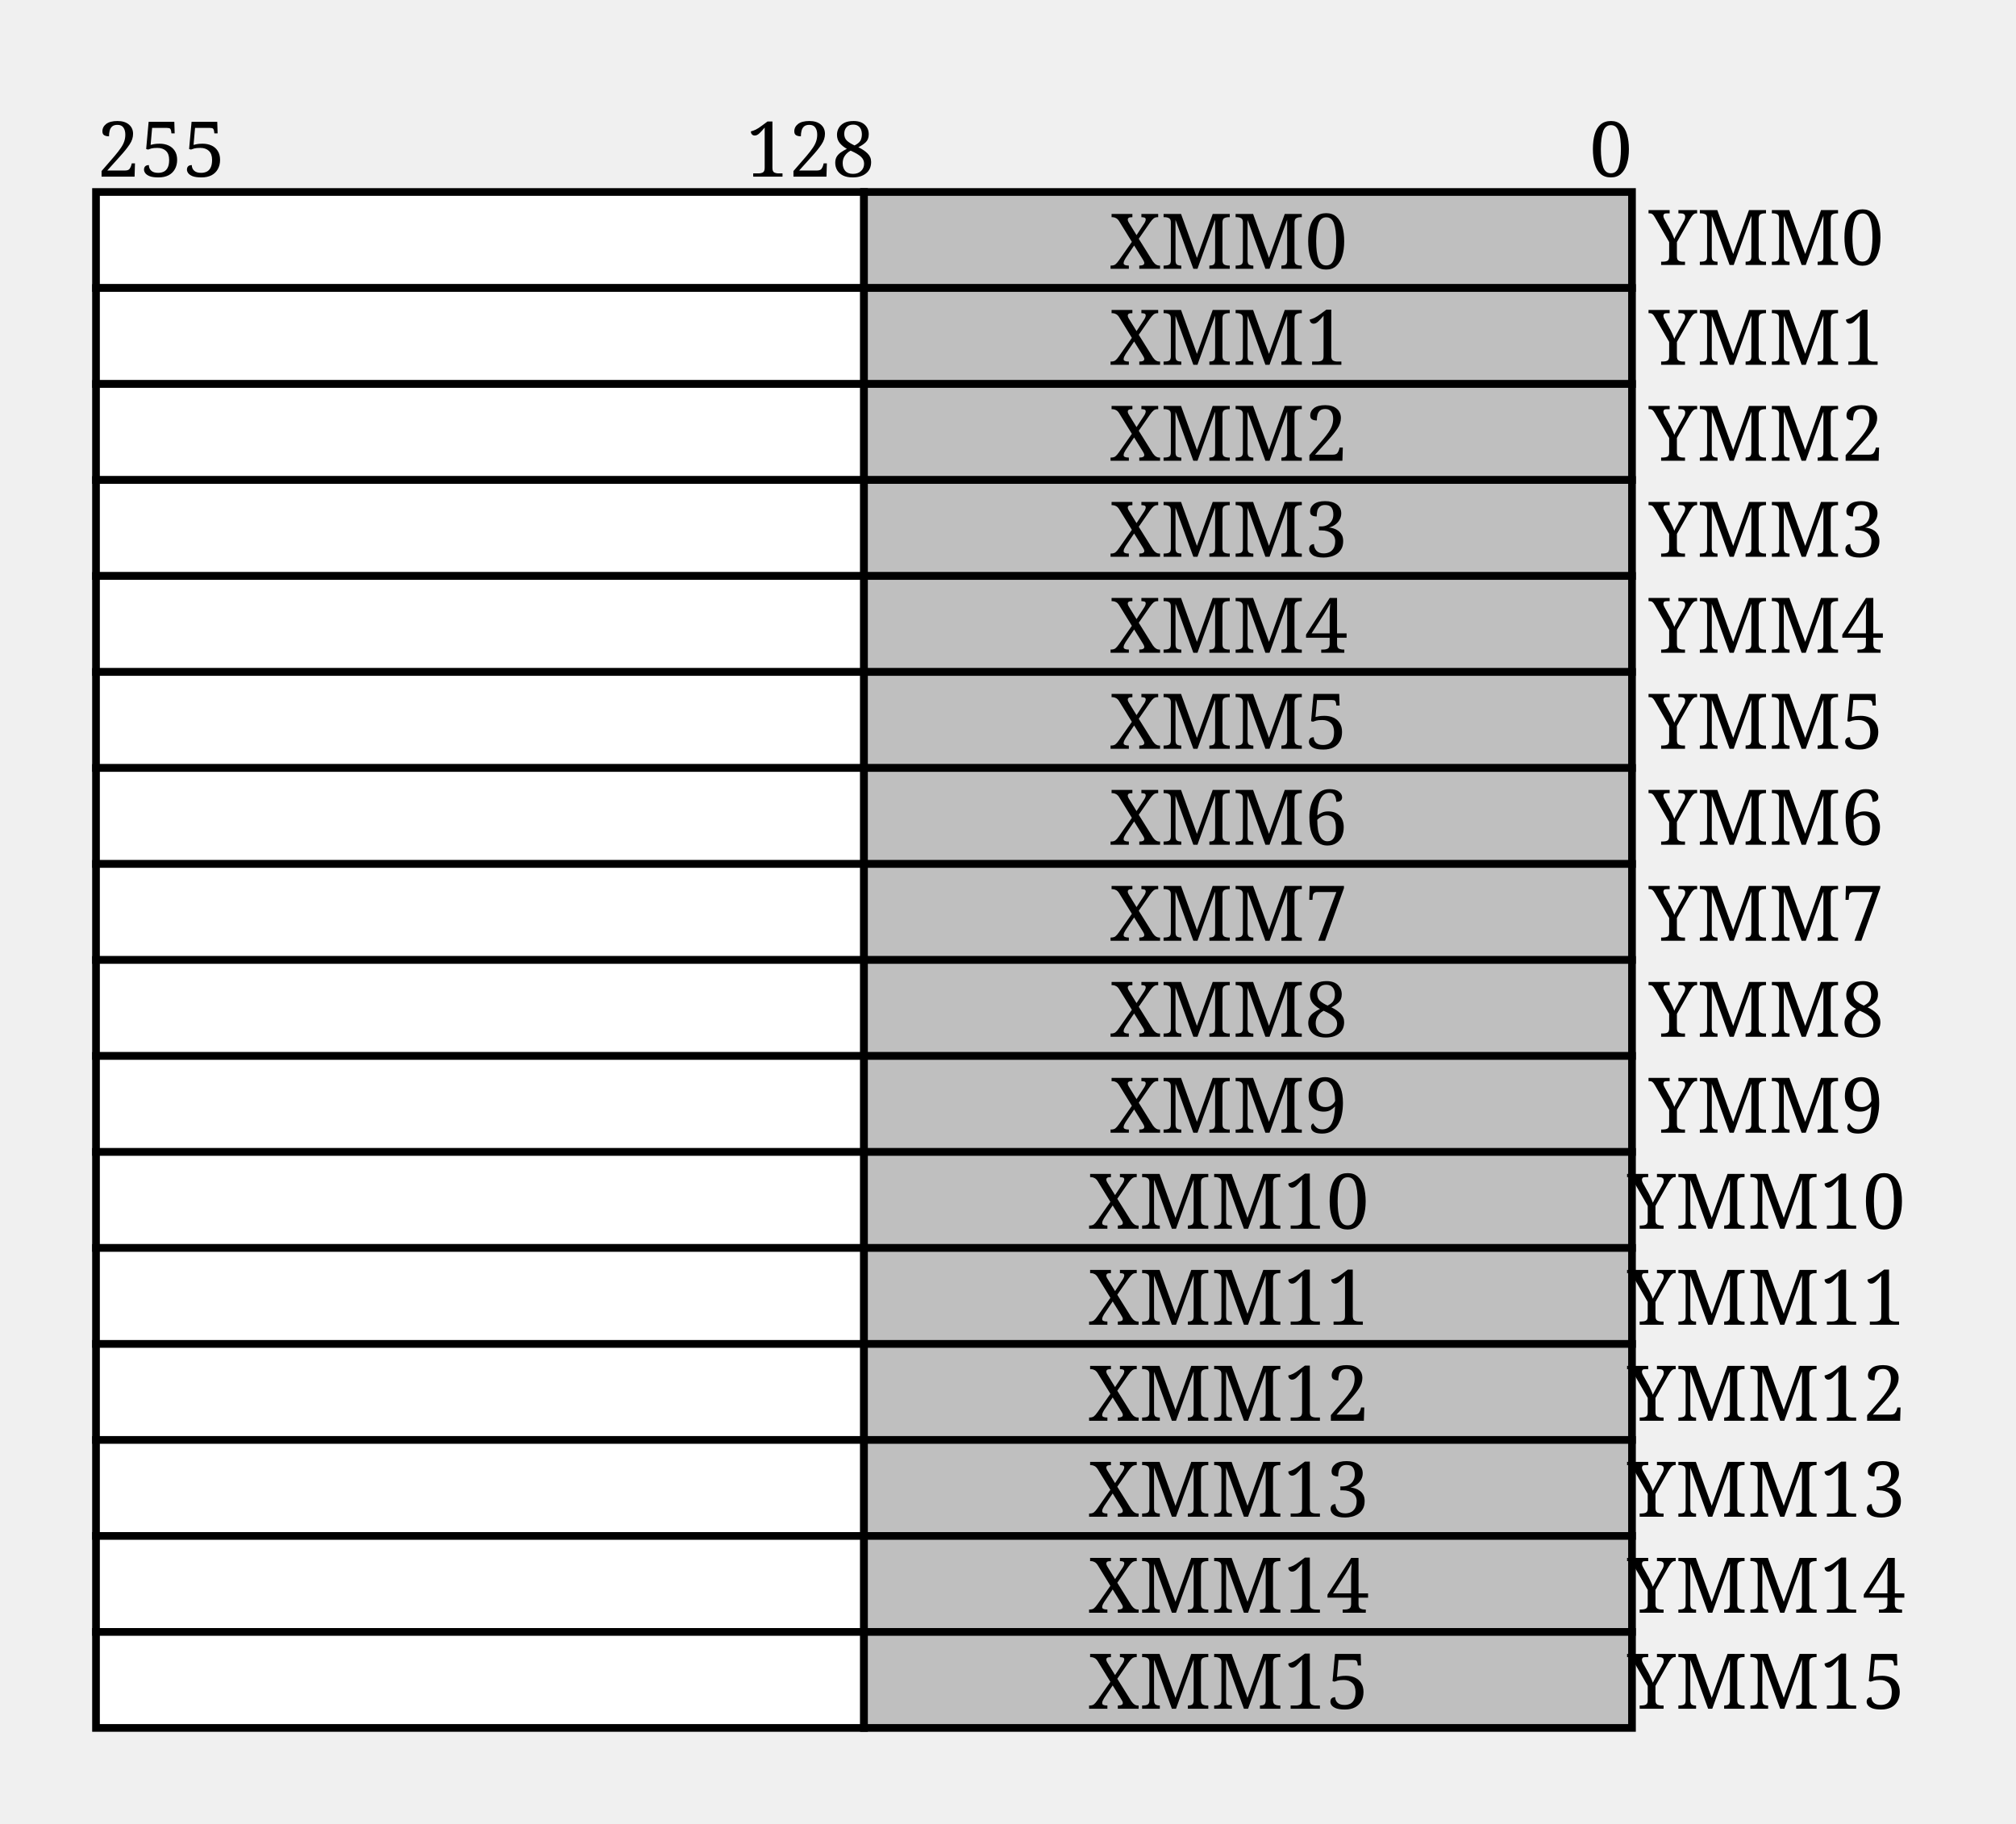
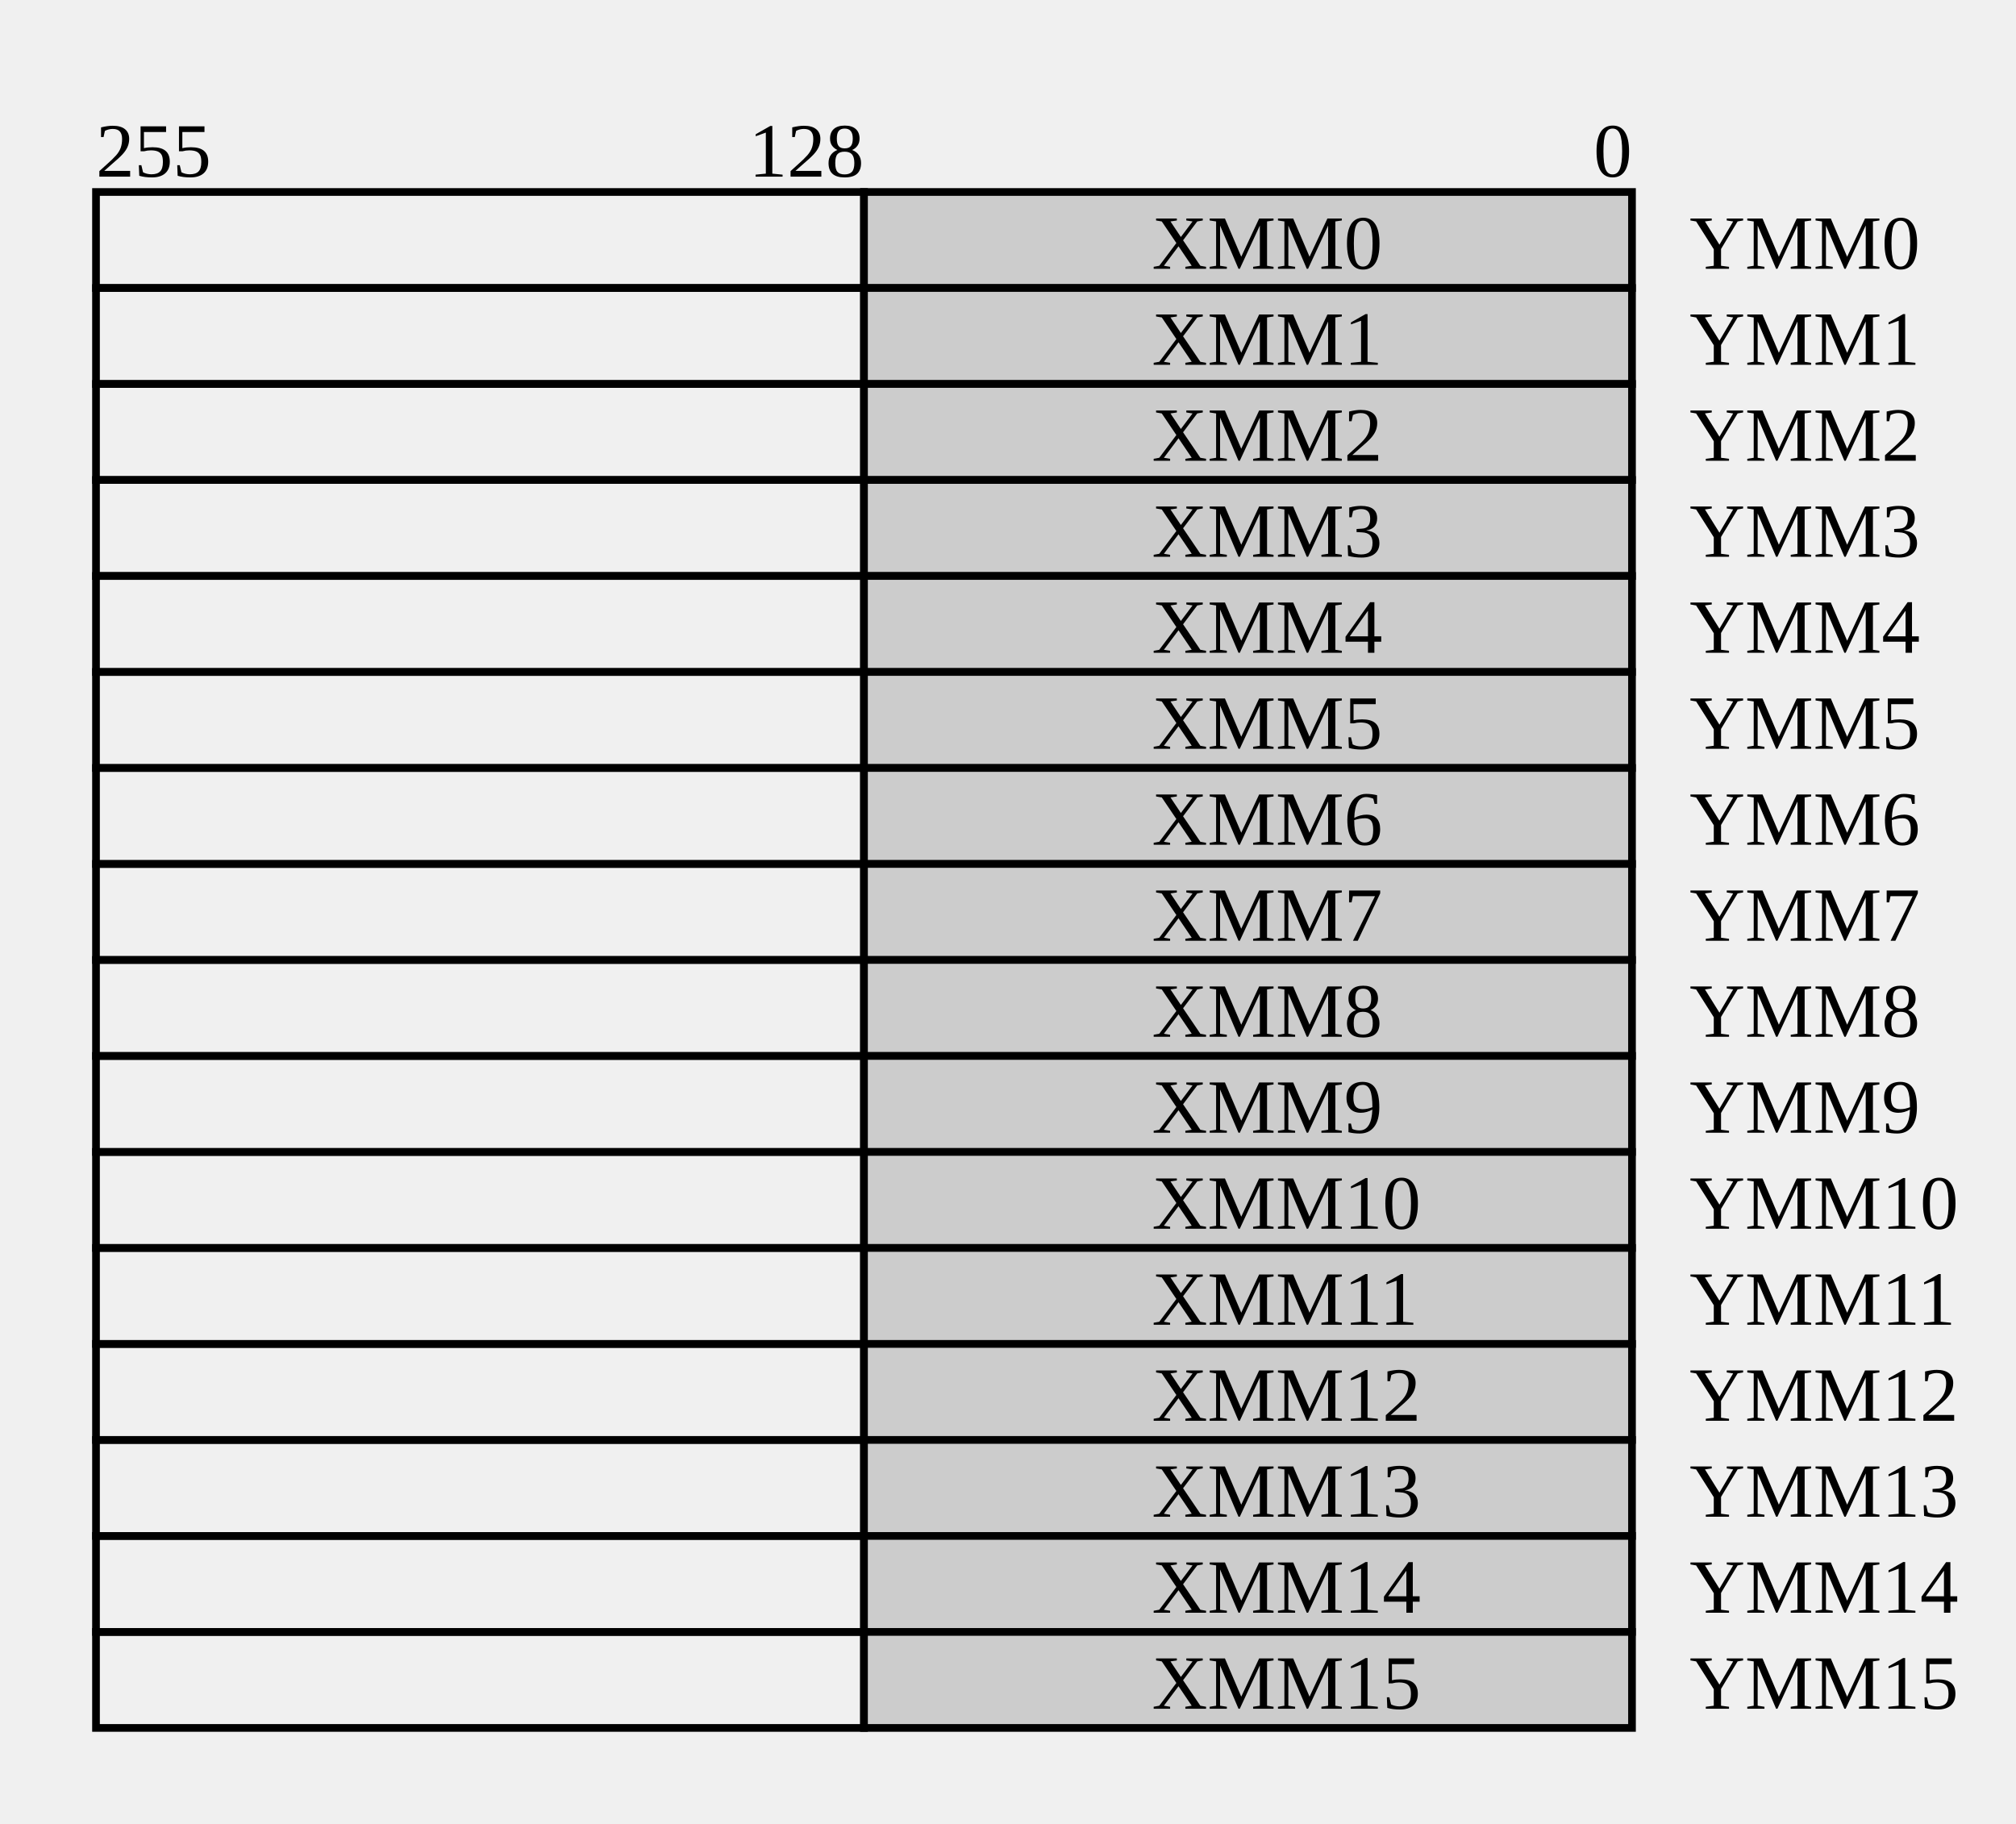
<svg xmlns="http://www.w3.org/2000/svg" width="525" height="475">
-   <g>
-     <rect id="svg_1" height="25" width="200" y="50" x="25" stroke-width="2" stroke="#000000" fill="#ffffff" />
-     <rect height="25" width="200" y="50" x="225" stroke-width="2" stroke="#000000" fill="#bfbfbf" id="svg_2" />
-     <rect height="25" width="200" y="75" x="25" stroke-width="2" stroke="#000000" fill="#ffffff" id="svg_3" />
-     <rect height="25" width="200" y="75" x="225" stroke-width="2" stroke="#000000" fill="#bfbfbf" id="svg_4" />
-     <rect height="25" width="200" y="100" x="25" stroke-width="2" stroke="#000000" fill="#ffffff" id="svg_5" />
-     <rect height="25" width="200" y="100" x="225" stroke-width="2" stroke="#000000" fill="#bfbfbf" id="svg_6" />
-     <rect height="25" width="200" y="125" x="25" stroke-width="2" stroke="#000000" fill="#ffffff" id="svg_7" />
-     <rect height="25" width="200" y="125" x="225" stroke-width="2" stroke="#000000" fill="#bfbfbf" id="svg_8" />
-     <rect height="25" width="200" y="150" x="25" stroke-width="2" stroke="#000000" fill="#ffffff" id="svg_9" />
-     <rect height="25" width="200" y="150" x="225" stroke-width="2" stroke="#000000" fill="#bfbfbf" id="svg_10" />
-     <rect height="25" width="200" y="175" x="25" stroke-width="2" stroke="#000000" fill="#ffffff" id="svg_11" />
-     <rect height="25" width="200" y="175" x="225" stroke-width="2" stroke="#000000" fill="#bfbfbf" id="svg_12" />
-     <rect height="25" width="200" y="200" x="25" stroke-width="2" stroke="#000000" fill="#ffffff" id="svg_13" />
-     <rect height="25" width="200" y="200" x="225" stroke-width="2" stroke="#000000" fill="#bfbfbf" id="svg_14" />
-     <rect height="25" width="200" y="225" x="25" stroke-width="2" stroke="#000000" fill="#ffffff" id="svg_15" />
-     <rect height="25" width="200" y="225" x="225" stroke-width="2" stroke="#000000" fill="#bfbfbf" id="svg_16" />
-     <rect height="25" width="200" y="250" x="25" stroke-width="2" stroke="#000000" fill="#ffffff" id="svg_17" />
-     <rect height="25" width="200" y="250" x="225" stroke-width="2" stroke="#000000" fill="#bfbfbf" id="svg_18" />
-     <rect height="25" width="200" y="275" x="25" stroke-width="2" stroke="#000000" fill="#ffffff" id="svg_19" />
-     <rect height="25" width="200" y="275" x="225" stroke-width="2" stroke="#000000" fill="#bfbfbf" id="svg_20" />
-     <rect height="25" width="200" y="300" x="25" stroke-width="2" stroke="#000000" fill="#ffffff" id="svg_21" />
-     <rect height="25" width="200" y="300" x="225" stroke-width="2" stroke="#000000" fill="#bfbfbf" id="svg_22" />
-     <rect height="25" width="200" y="325" x="25" stroke-width="2" stroke="#000000" fill="#ffffff" id="svg_23" />
-     <rect height="25" width="200" y="325" x="225" stroke-width="2" stroke="#000000" fill="#bfbfbf" id="svg_24" />
-     <rect height="25" width="200" y="350" x="25" stroke-width="2" stroke="#000000" fill="#ffffff" id="svg_25" />
-     <rect height="25" width="200" y="350" x="225" stroke-width="2" stroke="#000000" fill="#bfbfbf" id="svg_26" />
-     <rect height="25" width="200" y="375" x="25" stroke-width="2" stroke="#000000" fill="#ffffff" id="svg_27" />
-     <rect height="25" width="200" y="375" x="225" stroke-width="2" stroke="#000000" fill="#bfbfbf" id="svg_28" />
-     <rect height="25" width="200" y="400" x="25" stroke-width="2" stroke="#000000" fill="#ffffff" id="svg_29" />
-     <rect height="25" width="200" y="400" x="225" stroke-width="2" stroke="#000000" fill="#bfbfbf" id="svg_30" />
-     <rect height="25" width="200" y="425" x="25" stroke-width="2" stroke="#000000" fill="#ffffff" id="svg_31" />
-     <rect height="25" width="200" y="425" x="225" stroke-width="2" stroke="#000000" fill="#bfbfbf" id="svg_32" />
-     <text xml:space="preserve" text-anchor="middle" font-family="serif" font-size="20" id="svg_33" y="46" x="42" stroke="#000000" fill="black" stroke-width="0">255</text>
-     <text xml:space="preserve" text-anchor="middle" font-family="serif" font-size="20" y="46" x="211" stroke="#000000" fill="black" stroke-width="0" id="svg_34">128</text>
-     <text xml:space="preserve" text-anchor="middle" font-family="serif" font-size="20" y="46" x="419.5" stroke="#000000" fill="black" stroke-width="0" id="svg_35">0</text>
-     <text xml:space="preserve" text-anchor="middle" font-family="serif" font-size="20" y="70" x="320" stroke="#000000" fill="black" stroke-width="0" id="svg_36">XMM0</text>
-     <text xml:space="preserve" text-anchor="middle" font-family="serif" font-size="20" y="95" x="320" stroke="#000000" fill="black" stroke-width="0" id="svg_37">XMM1</text>
-     <text xml:space="preserve" text-anchor="middle" font-family="serif" font-size="20" y="120" x="320" stroke="#000000" fill="black" stroke-width="0" id="svg_38">XMM2</text>
-     <text xml:space="preserve" text-anchor="middle" font-family="serif" font-size="20" y="145" x="320" stroke="#000000" fill="black" stroke-width="0" id="svg_39">XMM3</text>
-     <text xml:space="preserve" text-anchor="middle" font-family="serif" font-size="20" y="170" x="320" stroke="#000000" fill="black" stroke-width="0" id="svg_40">XMM4</text>
-     <text xml:space="preserve" text-anchor="middle" font-family="serif" font-size="20" y="195" x="320" stroke="#000000" fill="black" stroke-width="0" id="svg_41">XMM5</text>
-     <text xml:space="preserve" text-anchor="middle" font-family="serif" font-size="20" y="220" x="320" stroke="#000000" fill="black" stroke-width="0" id="svg_42">XMM6</text>
-     <text xml:space="preserve" text-anchor="middle" font-family="serif" font-size="20" y="245" x="320" stroke="#000000" fill="black" stroke-width="0" id="svg_43">XMM7</text>
-     <text xml:space="preserve" text-anchor="middle" font-family="serif" font-size="20" y="270" x="320" stroke="#000000" fill="black" stroke-width="0" id="svg_44">XMM8</text>
-     <text xml:space="preserve" text-anchor="middle" font-family="serif" font-size="20" y="295" x="320" stroke="#000000" fill="black" stroke-width="0" id="svg_45">XMM9</text>
-     <text xml:space="preserve" text-anchor="middle" font-family="serif" font-size="20" y="320" x="320" stroke="#000000" fill="black" stroke-width="0" id="svg_46">XMM10</text>
-     <text xml:space="preserve" text-anchor="middle" font-family="serif" font-size="20" y="345" x="320" stroke="#000000" fill="black" stroke-width="0" id="svg_47">XMM11</text>
-     <text xml:space="preserve" text-anchor="middle" font-family="serif" font-size="20" y="370" x="320" stroke="#000000" fill="black" stroke-width="0" id="svg_48">XMM12</text>
-     <text xml:space="preserve" text-anchor="middle" font-family="serif" font-size="20" y="395" x="320" stroke="#000000" fill="black" stroke-width="0" id="svg_49">XMM13</text>
-     <text xml:space="preserve" text-anchor="middle" font-family="serif" font-size="20" y="420" x="320" stroke="#000000" fill="black" stroke-width="0" id="svg_50">XMM14</text>
-     <text xml:space="preserve" text-anchor="middle" font-family="serif" font-size="20" y="445" x="320" stroke="#000000" fill="black" stroke-width="0" id="svg_51">XMM15</text>
-     <text xml:space="preserve" text-anchor="middle" font-family="serif" font-size="20" y="69" x="460" stroke="#000000" fill="black" stroke-width="0" id="svg_36">YMM0</text>
-     <text xml:space="preserve" text-anchor="middle" font-family="serif" font-size="20" y="95" x="460" stroke="#000000" fill="black" stroke-width="0" id="svg_37">YMM1</text>
-     <text xml:space="preserve" text-anchor="middle" font-family="serif" font-size="20" y="120" x="460" stroke="#000000" fill="black" stroke-width="0" id="svg_38">YMM2</text>
-     <text xml:space="preserve" text-anchor="middle" font-family="serif" font-size="20" y="145" x="460" stroke="#000000" fill="black" stroke-width="0" id="svg_39">YMM3</text>
-     <text xml:space="preserve" text-anchor="middle" font-family="serif" font-size="20" y="170" x="460" stroke="#000000" fill="black" stroke-width="0" id="svg_40">YMM4</text>
-     <text xml:space="preserve" text-anchor="middle" font-family="serif" font-size="20" y="195" x="460" stroke="#000000" fill="black" stroke-width="0" id="svg_41">YMM5</text>
-     <text xml:space="preserve" text-anchor="middle" font-family="serif" font-size="20" y="220" x="460" stroke="#000000" fill="black" stroke-width="0" id="svg_42">YMM6</text>
-     <text xml:space="preserve" text-anchor="middle" font-family="serif" font-size="20" y="245" x="460" stroke="#000000" fill="black" stroke-width="0" id="svg_43">YMM7</text>
-     <text xml:space="preserve" text-anchor="middle" font-family="serif" font-size="20" y="270" x="460" stroke="#000000" fill="black" stroke-width="0" id="svg_44">YMM8</text>
-     <text xml:space="preserve" text-anchor="middle" font-family="serif" font-size="20" y="295" x="460" stroke="#000000" fill="black" stroke-width="0" id="svg_45">YMM9</text>
-     <text xml:space="preserve" text-anchor="middle" font-family="serif" font-size="20" y="320" x="460" stroke="#000000" fill="black" stroke-width="0" id="svg_46">YMM10</text>
-     <text xml:space="preserve" text-anchor="middle" font-family="serif" font-size="20" y="345" x="460" stroke="#000000" fill="black" stroke-width="0" id="svg_47">YMM11</text>
-     <text xml:space="preserve" text-anchor="middle" font-family="serif" font-size="20" y="370" x="460" stroke="#000000" fill="black" stroke-width="0" id="svg_48">YMM12</text>
-     <text xml:space="preserve" text-anchor="middle" font-family="serif" font-size="20" y="395" x="460" stroke="#000000" fill="black" stroke-width="0" id="svg_49">YMM13</text>
-     <text xml:space="preserve" text-anchor="middle" font-family="serif" font-size="20" y="420" x="460" stroke="#000000" fill="black" stroke-width="0" id="svg_50">YMM14</text>
-     <text xml:space="preserve" text-anchor="middle" font-family="serif" font-size="20" y="445" x="460" stroke="#000000" fill="black" stroke-width="0" id="svg_51">YMM15</text>
+   <defs>
+     <style type="text/css">
+     
+     text {
+       fill: #000000;
+       stroke: #000000;
+       stroke-width: 0;
+       font-size: 20px;
+     }
+     rect {
+       fill: #ffffff;
+       fill-opacity: 0;
+       stroke: #000000;
+       stroke-width: 2px;
+     }
+     rect.grey {
+       fill: #cccccc;
+       fill-opacity: 1.0;
+     }
+     
+     </style>
+   </defs>
+   <g transform="translate(25,50)">
+     <rect height="25" width="200" y="0" />
+     <rect height="25" width="200" y="25" />
+     <rect height="25" width="200" y="50" />
+     <rect height="25" width="200" y="75" />
+     <rect height="25" width="200" y="100" />
+     <rect height="25" width="200" y="125" />
+     <rect height="25" width="200" y="150" />
+     <rect height="25" width="200" y="175" />
+     <rect height="25" width="200" y="200" />
+     <rect height="25" width="200" y="225" />
+     <rect height="25" width="200" y="250" />
+     <rect height="25" width="200" y="275" />
+     <rect height="25" width="200" y="300" />
+     <rect height="25" width="200" y="325" />
+     <rect height="25" width="200" y="350" />
+     <rect height="25" width="200" y="375" />
+   </g>
+   <g transform="translate(225,50)">
+     <rect height="25" width="200" y="0" class="grey" />
+     <rect height="25" width="200" y="25" class="grey" />
+     <rect height="25" width="200" y="50" class="grey" />
+     <rect height="25" width="200" y="75" class="grey" />
+     <rect height="25" width="200" y="100" class="grey" />
+     <rect height="25" width="200" y="125" class="grey" />
+     <rect height="25" width="200" y="150" class="grey" />
+     <rect height="25" width="200" y="175" class="grey" />
+     <rect height="25" width="200" y="200" class="grey" />
+     <rect height="25" width="200" y="225" class="grey" />
+     <rect height="25" width="200" y="250" class="grey" />
+     <rect height="25" width="200" y="275" class="grey" />
+     <rect height="25" width="200" y="300" class="grey" />
+     <rect height="25" width="200" y="325" class="grey" />
+     <rect height="25" width="200" y="350" class="grey" />
+     <rect height="25" width="200" y="375" class="grey" />
+   </g>
+   <g transform="translate(25,46)">
+     <text x="0">255</text>
+     <text x="170">128</text>
+     <text x="390">0</text>
+   </g>
+   <g transform="translate(300,70)">
+     <text y="0">XMM0</text>
+     <text y="25">XMM1</text>
+     <text y="50">XMM2</text>
+     <text y="75">XMM3</text>
+     <text y="100">XMM4</text>
+     <text y="125">XMM5</text>
+     <text y="150">XMM6</text>
+     <text y="175">XMM7</text>
+     <text y="200">XMM8</text>
+     <text y="225">XMM9</text>
+     <text y="250">XMM10</text>
+     <text y="275">XMM11</text>
+     <text y="300">XMM12</text>
+     <text y="325">XMM13</text>
+     <text y="350">XMM14</text>
+     <text y="375">XMM15</text>
+   </g>
+   <g transform="translate(440,70)">
+     <text y="0">YMM0</text>
+     <text y="25">YMM1</text>
+     <text y="50">YMM2</text>
+     <text y="75">YMM3</text>
+     <text y="100">YMM4</text>
+     <text y="125">YMM5</text>
+     <text y="150">YMM6</text>
+     <text y="175">YMM7</text>
+     <text y="200">YMM8</text>
+     <text y="225">YMM9</text>
+     <text y="250">YMM10</text>
+     <text y="275">YMM11</text>
+     <text y="300">YMM12</text>
+     <text y="325">YMM13</text>
+     <text y="350">YMM14</text>
+     <text y="375">YMM15</text>
  </g>
</svg>
